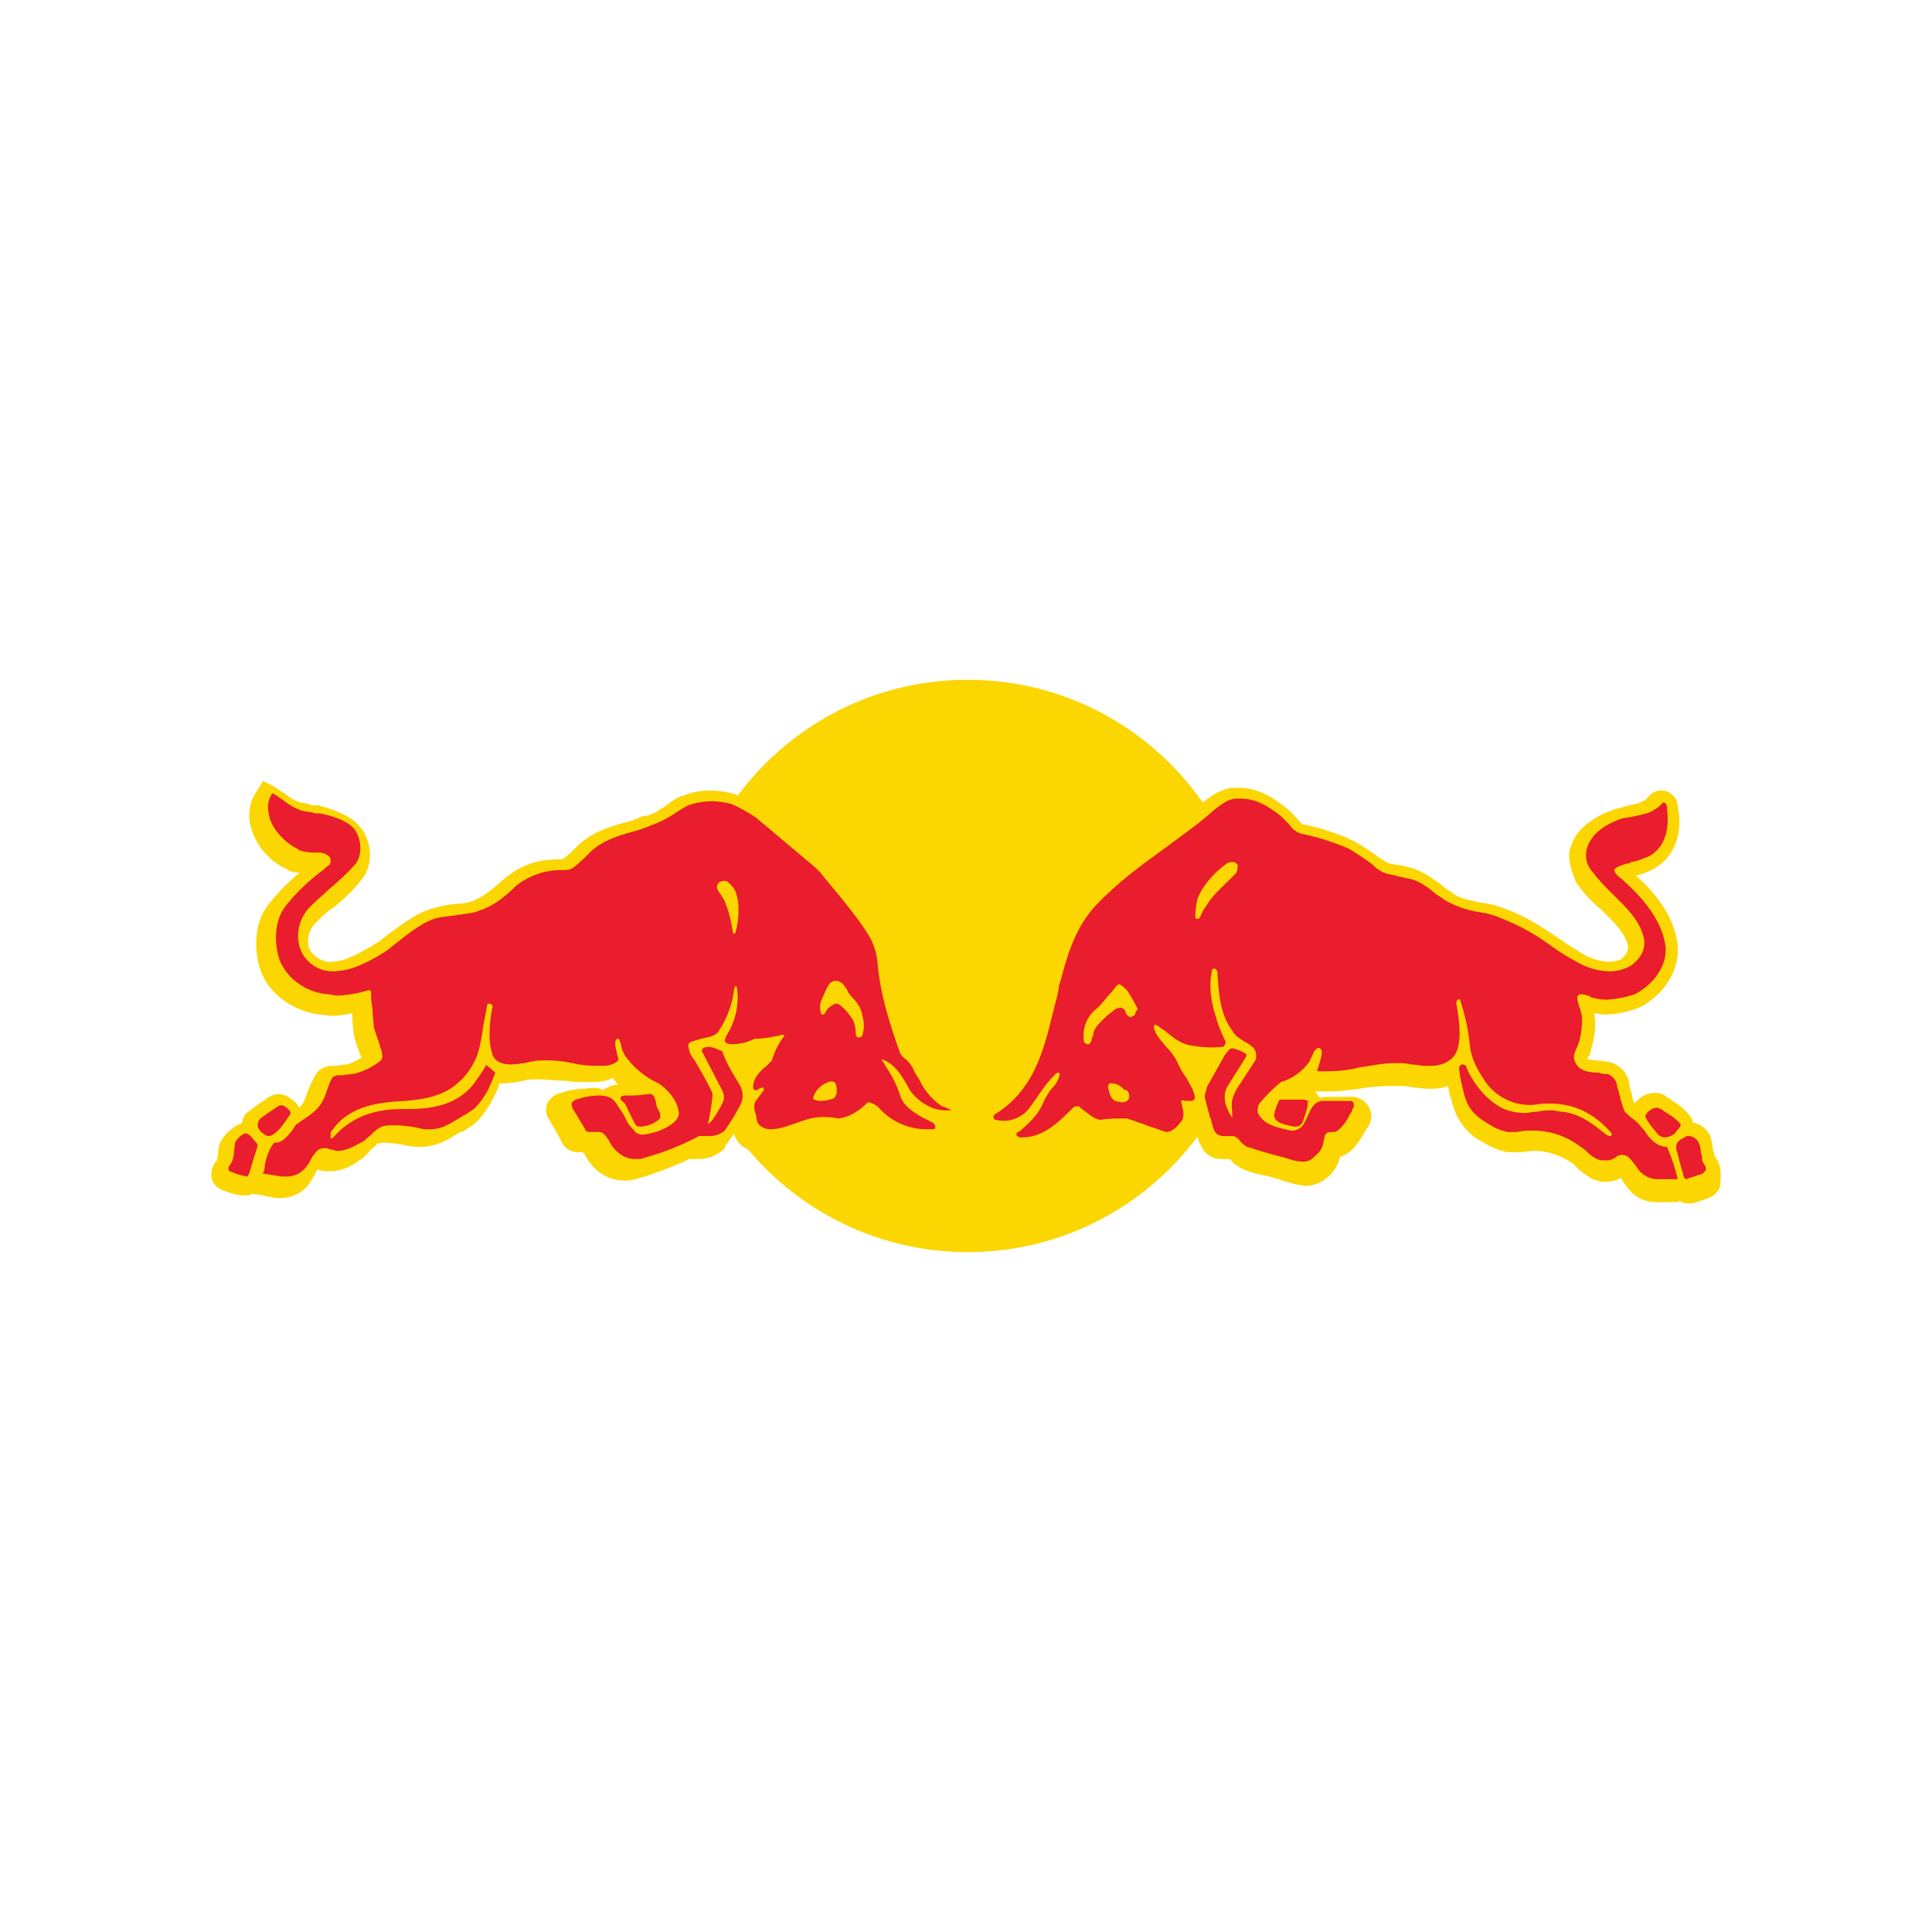
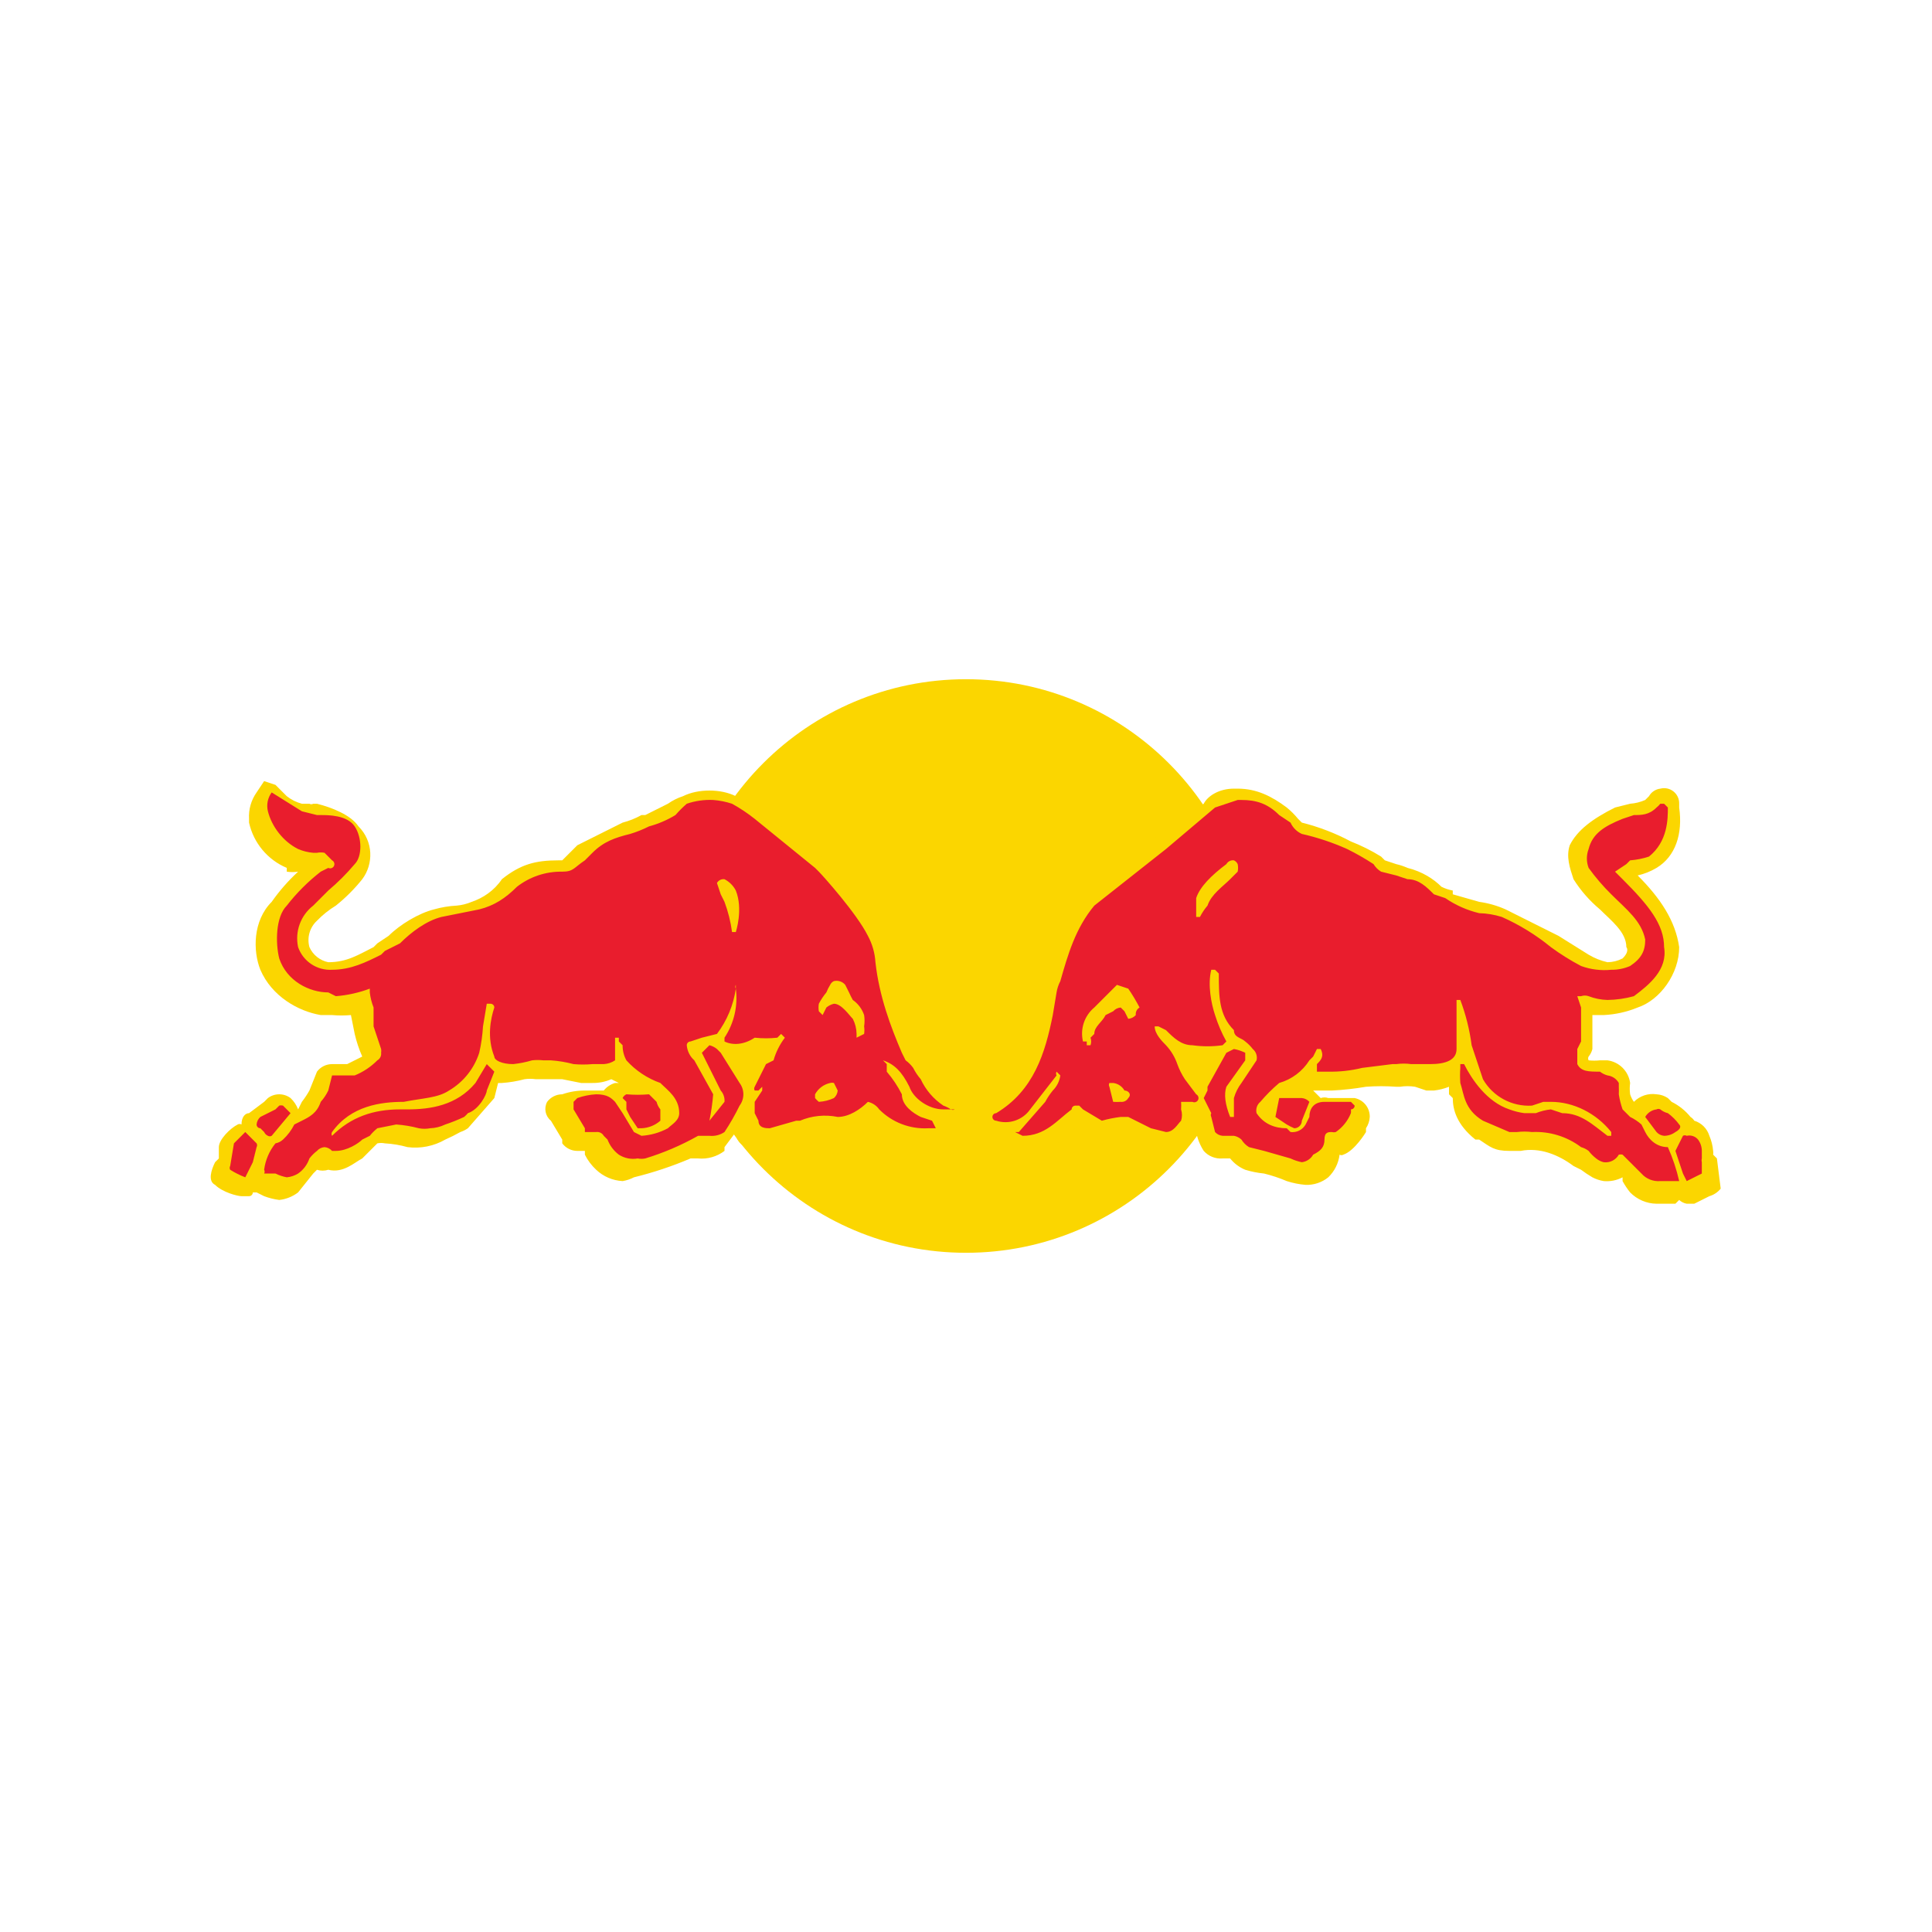
- <svg xmlns="http://www.w3.org/2000/svg" width="512" height="512" viewBox="0 0 512 512">
+ <svg xmlns="http://www.w3.org/2000/svg" width="512" height="512">
  <defs>
-     <clipPath id="b">
-       <rect width="512" height="512" />
+     <clipPath id="a">
+       <path d="M0 0h512v512H0z" />
    </clipPath>
  </defs>
-   <g id="a" clip-path="url(#b)">
-     <g transform="translate(-104.061 127.75)">
-       <g transform="translate(160.061 52.4)">
-         <path d="M346.574,128.237A75.837,75.837,0,1,1,270.737,52.4a75.837,75.837,0,0,1,75.837,75.837" transform="translate(-70.275 -52.4)" fill="#fbd600" />
-         <g transform="translate(0 26.829)">
-           <path d="M412.473,158.415h0c0-.358-.358-.358-.358-.715a2.7,2.7,0,0,0-.358-1.431h0a12.708,12.708,0,0,0-.716-3.577,6.089,6.089,0,0,0-4.65-3.577,2.733,2.733,0,0,0-.716-1.789,15.145,15.145,0,0,0-4.65-3.935c-.358-.358-.715-.715-1.073-.715l-.358-.358a5.77,5.77,0,0,0-3.219-1.073,6.793,6.793,0,0,0-5.366,2.862,6.632,6.632,0,0,1-.716-2.5,11.058,11.058,0,0,1-.715-2.862h0v-.358a7.239,7.239,0,0,0-5.366-5.366c-1.073,0-2.146-.358-2.862-.358a13.535,13.535,0,0,1-2.862-.358,1.108,1.108,0,0,1,.358-.715,5.084,5.084,0,0,0,.715-2.146c.716-2.5,1.431-6.081.716-9.3.715,0,1.789.358,2.862.358a26.536,26.536,0,0,0,8.943-1.789h0c5.366-2.5,10.732-8.585,10.374-16.1v-.358c-.715-6.439-4.293-12.52-11.089-18.6a16.864,16.864,0,0,0,5.366-2.146c5.008-3.219,7.154-9.3,5.724-16.1V65.05a4.459,4.459,0,0,0-4.293-3.935,4.062,4.062,0,0,0-2.862,1.073l-.358.358-1.073,1.073a12.068,12.068,0,0,1-4.293,1.431c-1.073.358-2.5.715-3.935,1.073-6.081,2.146-10.016,5.366-11.447,9.658-1.073,2.5-.358,5.724,1.073,8.943v.358a34.044,34.044,0,0,0,6.8,7.512c3.219,3.219,6.439,6.081,7.154,9.658,0,.715.358,1.789-1.789,3.577a8.543,8.543,0,0,1-3.219.715,16.837,16.837,0,0,1-5.724-1.431h0c-2.5-1.431-5.366-3.219-7.87-5.008-4.293-2.862-8.585-5.724-13.593-7.512a26.239,26.239,0,0,0-7.154-1.789c-2.862-.715-5.366-1.073-7.154-2.5l-.358-.358a10.873,10.873,0,0,1-2.5-1.789c-2.5-1.789-5.366-3.935-8.585-4.65a15.742,15.742,0,0,0-3.577-.715c-1.431-.358-2.146-.358-2.5-.715-.715-.358-1.073-.715-1.789-1.073h0a49.137,49.137,0,0,0-7.154-4.65,57.265,57.265,0,0,0-13.236-4.293c-.358,0-.715-.715-1.431-1.431a21.2,21.2,0,0,0-2.862-2.862C295.141,62.9,291.206,60.4,285.84,60.4h-1.431c-3.219.358-6.081,2.5-7.87,3.935-3.935,3.577-8.228,6.439-12.52,9.658-6.439,4.65-13.236,9.658-18.959,16.1-6.081,6.439-8.228,14.309-10.374,21.106a10.445,10.445,0,0,0-.715,3.219c-.358,1.789-1.073,3.935-1.431,5.724-2.5,9.658-4.65,18.959-13.593,24.683a5.1,5.1,0,0,0-2.146,4.293,5.539,5.539,0,0,0,2.862,3.935,7.7,7.7,0,0,0,3.577.715,3.248,3.248,0,0,0,1.073,2.5,5.1,5.1,0,0,0,3.935,1.789h0c6.081,0,10.732-3.577,14.309-7.154,1.431,1.073,3.219,2.5,5.366,2.862h1.431a17.933,17.933,0,0,1,6.081-.358c1.789.715,3.577,1.431,5.724,2.146,1.431.358,2.862,1.073,4.293,1.431l.715.358h.715c3.935,0,6.439-3.577,7.154-5.008v-.715c0-.358.358-.715.358-1.073h0l.358.715a14.116,14.116,0,0,0,2.146,5.366,5.768,5.768,0,0,0,4.65,2.146h2.146l.358.358a10.213,10.213,0,0,0,3.577,2.5,26.35,26.35,0,0,0,5.008,1.431,39.087,39.087,0,0,1,6.081,1.789h.358a21.843,21.843,0,0,0,4.65,1.073,9.224,9.224,0,0,0,5.724-2.146,10.191,10.191,0,0,0,3.577-5.724,1.314,1.314,0,0,0,1.073-.358c2.862-1.073,5.366-6.081,5.366-6.081.358-.358.358-.715.715-1.073a5.77,5.77,0,0,0,1.073-3.22,5.342,5.342,0,0,0-4.65-5.008H309.45a3.225,3.225,0,0,0-1.789.358h0c-.358-.358-.715-1.431-1.431-1.789h4.65a73.738,73.738,0,0,0,9.3-1.073,55.389,55.389,0,0,1,7.87-.358h.715a13.42,13.42,0,0,1,3.577.358c1.073,0,2.5.358,3.935.358h1.431a15.215,15.215,0,0,0,3.935-.715c0,.715.358,1.431.358,2.5l.358.715c.715,2.862,1.789,7.154,6.8,10.732l.715.358c2.5,1.431,3.935,2.5,7.512,3.219h3.935c4.65-1.073,9.659.358,13.593,3.22l.358.358,1.073,1.073a30.936,30.936,0,0,0,3.577,2.5,10.444,10.444,0,0,0,3.219.715h0a9.089,9.089,0,0,0,4.293-1.073h0c0,.358.358.358.358.715a19.657,19.657,0,0,0,2.5,3.219,9.5,9.5,0,0,0,6.8,2.5h4.65c.716,0,1.073,0,1.073-.358a4.407,4.407,0,0,0,2.5.715h1.073l4.293-1.431a6.363,6.363,0,0,0,2.862-2.5c.715-5.008,0-6.8-1.073-8.228ZM276.182,136.952l-.358-.358c0-.358-.358-.358-.358-.715a20.516,20.516,0,0,1-1.431-2.5c1.431,0,2.5.358,3.935.358Z" transform="translate(-13.834 -58.611)" fill="#fbd600" />
-           <path d="M358.019,143.964l-2.146-1.073c-1.789-1.073-3.219-3.219-4.65-5.724l-2.146-3.22a16.528,16.528,0,0,0-2.5-2.5l-.358-.358c-2.5-6.8-5.008-14.667-5.724-22.894,0-2.146-1.431-5.724-2.862-8.228h0c-3.935-6.439-12.878-16.813-13.593-17.528l-1.073-1.073-.358-.358-16.1-13.236-.358-.358a24.266,24.266,0,0,0-7.154-3.935c-4.293-1.431-10.016-1.431-13.951.358h-.358a14.772,14.772,0,0,0-3.935,2.5c-1.789,1.073-3.577,2.5-5.724,2.862h-.715a20.683,20.683,0,0,1-5.008,1.789c-3.935,1.073-8.228,2.5-11.8,5.724l-2.146,2.146c-.715.715-1.789,1.431-2.146,1.789h-.715c-6.081,0-10.374,1.431-15.024,5.366h0c-2.862,2.5-5.366,4.65-8.228,5.724a13.342,13.342,0,0,1-4.293.715h0a27.115,27.115,0,0,0-5.724,1.073c-4.65,1.073-8.943,4.65-12.52,7.154-1.431,1.073-2.5,2.146-2.862,2.146-.358.358-.715.358-1.073.715-3.935,2.146-7.154,4.293-11.447,4.293h-.358a6.69,6.69,0,0,1-5.008-3.577A7.06,7.06,0,0,1,188.1,97.1a24.628,24.628,0,0,1,4.65-3.935,44.971,44.971,0,0,0,7.154-7.154c3.219-3.935,2.862-10.374-.715-14.309-2.5-2.862-7.154-4.293-10.732-5.366h-1.431a1.314,1.314,0,0,1-1.073-.358c-.715,0-1.431-.358-2.146-.358a10.746,10.746,0,0,1-3.935-2.146l-3.219-2.146L173.793,59.9,172,62.762a10.781,10.781,0,0,0-1.789,7.512v.358a17.155,17.155,0,0,0,9.658,12.52h0a.35.35,0,0,1,.358.358,10.445,10.445,0,0,0,3.219.715,49.707,49.707,0,0,0-7.512,7.512c-4.65,5.008-4.65,12.878-2.862,18.244,2.5,7.154,9.658,11.089,15.74,11.8,1.073,0,2.146.358,3.219.358a27.615,27.615,0,0,0,5.366-.715h0c0,2.5.358,4.293.358,5.366a34,34,0,0,0,2.146,6.439h0c-1.431.715-3.219,1.789-3.935,1.789-1.073,0-2.146.358-2.862.358h-1.431a5.327,5.327,0,0,0-3.219,1.431c-1.073,1.073-1.789,2.862-2.862,5.366a24.646,24.646,0,0,1-1.073,2.862c-.358.358-.715,1.073-1.073,1.431a8.264,8.264,0,0,0-2.5-2.5h0a4.844,4.844,0,0,0-6.081,0c-.358.358-.715.358-.715.715h-.358c-1.073.715-2.5,1.789-3.935,2.862-1.073.715-1.431,1.789-1.789,3.219a1.314,1.314,0,0,0-1.073.358c-2.146,1.073-4.65,3.577-5.008,6.081,0,1.073-.358,2.5-.358,3.22l-.358.358c-1.431,1.789-1.789,4.65,0,6.439,1.431,1.431,6.081,2.5,7.154,2.5h1.431a1.249,1.249,0,0,0,.715-.358h1.073c.715,0,1.431.358,2.146.358a17.957,17.957,0,0,0,4.293.715,9.9,9.9,0,0,0,4.65-1.073c2.5-1.073,3.577-3.219,4.65-5.008.358-.358.358-1.073.715-1.431h.358a5.3,5.3,0,0,0,2.5.358c3.935.358,7.512-2.146,9.3-3.577.715-.715,1.431-1.073,1.789-1.789.715-.715,1.431-1.073,1.789-1.789a5.3,5.3,0,0,1,2.5-.358,27.614,27.614,0,0,1,5.366.715,15.7,15.7,0,0,0,10.016-1.073,45.62,45.62,0,0,0,4.293-2.5h.358a7.82,7.82,0,0,0,1.789-1.073c2.862-1.431,5.008-5.008,6.439-7.512.715-1.431,1.789-3.577,1.789-4.293h.715a31.309,31.309,0,0,0,5.724-.715,11.036,11.036,0,0,1,3.219-.358h1.073c1.789,0,4.293.358,6.081.358,1.431,0,2.5.358,4.65.358h3.22a11.945,11.945,0,0,0,5.366-1.073c.358.358,1.073,1.431,1.431,1.789h-.358a6.356,6.356,0,0,0-3.577,1.431c-1.073-.715-3.219-.715-5.008-.358a18.169,18.169,0,0,0-6.081,1.073,5.171,5.171,0,0,0-3.577,2.5,4.4,4.4,0,0,0,.358,4.65c1.073,1.789,2.146,3.577,3.219,5.724l.358.715a4.837,4.837,0,0,0,4.293,2.146h1.073a.35.35,0,0,0,.358.358,13.556,13.556,0,0,0,3.577,4.65,11.293,11.293,0,0,0,6.8,2.5,9.9,9.9,0,0,0,3.219-.358,98.006,98.006,0,0,0,14.309-5.366h2.146a9.5,9.5,0,0,0,6.8-2.5l.358-.358v-.358c.715-1.073,1.789-2.5,2.5-3.577v.358h0c1.073,3.219,4.293,4.65,7.154,4.65h0a19.973,19.973,0,0,0,8.228-2.146h0c.358,0,.715-.358,1.073-.358h.358a13.9,13.9,0,0,1,7.87-.358h.715a15.727,15.727,0,0,0,8.228-3.577,20.251,20.251,0,0,0,15.382,6.439h2.146a4.551,4.551,0,0,0,3.577-3.935v-1.073a1.314,1.314,0,0,0,1.073-.358,4.583,4.583,0,0,0,3.577-3.935c2.5-2.5,1.789-4.293,0-5.008ZM304.361,133.59a1.249,1.249,0,0,1-.715.358,32.248,32.248,0,0,0-3.219,3.577A21.083,21.083,0,0,1,299,134.664a17.71,17.71,0,0,0,4.65-1.431c.715.358.715,0,.715.358Z" transform="translate(-160.061 -59.9)" fill="#fbd600" />
-         </g>
-         <g transform="translate(4.52 30.048)">
-           <path d="M165.886,150.946h0c-1.431.358-2.862,2.146-2.862,2.862-.358,3.935-.358,4.293-1.431,5.724a1.088,1.088,0,0,0,0,1.431,23.137,23.137,0,0,0,4.65,1.431h0c.358,0,.715-1.073,1.431-3.577.358-1.431,1.073-3.22,1.431-4.65a1.108,1.108,0,0,0-.358-.715c-.715-.715-1.789-2.5-2.862-2.5Zm4.65,0a1.858,1.858,0,0,0,1.431.715,1.314,1.314,0,0,0,1.073-.358c2.146-1.073,4.293-5.008,4.65-5.366.358-.715-.358-1.431-1.431-2.146h0a1.6,1.6,0,0,0-1.789,0c-.358.358-.715.358-1.073.715-1.073.715-2.146,1.431-3.577,2.5a2.732,2.732,0,0,0-.715,1.789,1.314,1.314,0,0,0,.358,1.073s.715,1.073,1.073,1.073Zm182.438-6.081a9.307,9.307,0,0,0-2.5-1.073,16.8,16.8,0,0,1-6.081-7.154,14.5,14.5,0,0,1-1.789-3.219,9.485,9.485,0,0,0-1.789-2.146c-.715-.358-1.073-1.073-1.431-1.431-2.5-7.154-5.366-15.382-6.081-24.683a17.045,17.045,0,0,0-2.146-6.439c-3.577-6.081-12.52-16.1-12.878-16.813L317.2,80.832l-.358-.358L301.1,67.239a42.5,42.5,0,0,0-6.439-3.577,21.113,21.113,0,0,0-5.008-.715,18.709,18.709,0,0,0-6.439,1.073,31.468,31.468,0,0,0-3.577,2.146,27.085,27.085,0,0,1-6.439,3.219,31.48,31.48,0,0,1-5.366,1.789c-3.577,1.073-7.154,2.146-10.374,5.008l-2.146,2.146c-2.862,2.5-2.862,2.862-5.366,2.862a19,19,0,0,0-12.52,4.293c-2.862,2.862-6.081,5.366-9.658,6.439-1.431.715-3.219.715-5.008,1.073-2.5.358-2.862.358-5.366.715-3.935.715-7.87,3.935-11.089,6.439-1.073.715-2.5,2.146-3.219,2.5-.358.358-.715.358-1.073.715-4.293,2.5-8.228,4.65-13.236,4.65h-.358a9.267,9.267,0,0,1-8.228-6.439,11.085,11.085,0,0,1,3.219-11.089c1.431-1.431,3.219-2.862,4.65-4.293a59.367,59.367,0,0,0,6.8-6.439c2.146-2.5,1.789-7.154-.358-9.658s-7.154-3.577-8.943-3.935h-1.073c-1.073-.358-2.146-.358-3.577-.715-2.862-.715-5.366-3.219-7.87-4.65a6.208,6.208,0,0,0-1.073,5.008c.358,3.935,3.935,7.87,7.512,9.658a.35.35,0,0,1,.358.358,12.71,12.71,0,0,0,3.577.715h1.431a4.537,4.537,0,0,1,2.146.358c.715.358,1.431.715,1.431,1.789a1.428,1.428,0,0,1-.715,1.431c-.715.358-1.073,1.073-1.789,1.431a50.83,50.83,0,0,0-8.943,8.585c-3.577,3.935-3.577,10.374-2.146,14.667,2.146,5.724,7.87,8.943,12.878,9.3.715,0,1.789.358,2.5.358a33.108,33.108,0,0,0,8.228-1.431h.358s.358,0,.358.715a16.039,16.039,0,0,0,.358,3.935c0,2.146.358,3.935.358,5.008.358,1.789,1.431,3.935,1.789,5.724a2.7,2.7,0,0,1,.358,1.431,1.72,1.72,0,0,1-.715,2.146,18.193,18.193,0,0,1-6.8,3.219c-1.073,0-2.5.358-3.219.358h-1.073c-.358,0-.715.358-1.073.358-.715.715-1.073,2.146-1.789,3.935a12.708,12.708,0,0,1-1.431,3.219c-1.431,2.146-3.219,3.22-5.366,4.65-.358.358-1.073.715-1.431,1.073h0a14.006,14.006,0,0,1-2.862,3.577,4.062,4.062,0,0,1-2.862,1.073h0a14.164,14.164,0,0,0-2.5,6.8,1.314,1.314,0,0,1-.358,1.073v.358h.358c.715,0,1.789.358,2.5.358a12.169,12.169,0,0,0,3.577.358,6.739,6.739,0,0,0,2.862-.715,7.83,7.83,0,0,0,3.219-3.577,10.871,10.871,0,0,1,1.789-2.5,2.732,2.732,0,0,1,1.789-.715,3.225,3.225,0,0,1,1.789.358c.715,0,1.073.358,1.789.358,2.862,0,5.366-1.789,6.8-2.5.715-.358,1.073-1.073,1.789-1.431a13.364,13.364,0,0,1,2.5-2.146c1.073-.715,2.5-.715,4.293-.715a31.506,31.506,0,0,1,6.081.715,7.876,7.876,0,0,0,2.862.358,9.9,9.9,0,0,0,4.65-1.073,45.614,45.614,0,0,0,4.293-2.5,7.82,7.82,0,0,0,1.789-1.073c2.146-1.073,4.293-4.65,5.008-6.081s1.789-4.293,1.789-4.293h0l-2.5-2.146v.358s-1.789,2.862-2.862,4.293c-4.65,6.439-12.162,7.154-18.244,7.154h-1.431c-7.512,0-13.593,2.5-17.886,7.512-.358.358-.715.358-.715,0V151.3a1.314,1.314,0,0,1,.358-1.073c4.65-6.8,12.878-7.512,19.317-7.87,4.65-.358,8.228-1.073,11.447-2.862a18.349,18.349,0,0,0,7.87-9.658,42.2,42.2,0,0,0,1.431-7.154c.358-1.789.715-3.935,1.073-5.724a.35.35,0,0,1,.358-.358h.358a.769.769,0,0,1,.715.715c-.715,3.577-1.431,8.585,0,12.878.715,1.789,2.5,2.5,5.008,2.5a28.06,28.06,0,0,0,5.008-.715,13.419,13.419,0,0,1,3.577-.358h1.431a31.5,31.5,0,0,1,6.081.715,27.615,27.615,0,0,0,5.366.715h2.862a6.043,6.043,0,0,0,3.577-1.073c.715-.358.358-1.073,0-2.146h0v-.358c-.358-1.073-.715-2.862,0-3.577h.358a.35.35,0,0,1,.358.358c0,.358.358.715.358,1.073a7.94,7.94,0,0,0,1.789,3.935,22.053,22.053,0,0,0,8.228,6.439c2.146,1.431,5.008,4.293,5.366,7.87,0,1.789-1.789,2.862-2.862,3.577a16.72,16.72,0,0,1-6.8,2.146c-1.073,0-2.146-.715-2.146-1.073-1.789-1.789-1.789-2.146-2.862-4.293l-2.146-3.219c-1.073-1.431-2.5-1.789-4.65-1.789A17.789,17.789,0,0,0,253.527,142c-.358,0-.715.358-1.073.715s0,1.073,0,1.431l3.219,5.366.358.715c.358.358.715.358,1.431.358h1.789a2.1,2.1,0,0,1,1.789.715c.358.358.715,1.073,1.073,1.431a9.084,9.084,0,0,0,2.862,3.577,6.6,6.6,0,0,0,4.65,1.431,4.538,4.538,0,0,0,2.146-.358,70.32,70.32,0,0,0,14.309-5.724h2.5a6.245,6.245,0,0,0,4.293-1.431,62.218,62.218,0,0,0,3.935-6.439,5.48,5.48,0,0,0,0-5.724c-2.862-4.65-3.577-6.081-4.65-8.943h0c-.358,0-.715-.358-1.073-.358a5.17,5.17,0,0,0-2.5-.715h0c-1.073,0-1.789.358-1.789,1.073h0l5.366,10.374a3.8,3.8,0,0,1,.358,2.862c-.358,1.073-2.862,5.366-3.577,5.724a.35.35,0,0,0-.358.358s-.358,0,0-.715a57.97,57.97,0,0,0,1.073-7.154c-.358-1.431-4.65-8.943-5.008-9.3h0a6.356,6.356,0,0,1-1.431-3.577,1.142,1.142,0,0,1,1.073-1.073c.715-.358,1.431-.358,2.146-.715,1.789-.358,3.935-.715,4.65-1.789a25.56,25.56,0,0,0,4.293-11.447,1.249,1.249,0,0,1,.358-.715.35.35,0,0,1,.358.358,18.611,18.611,0,0,1-2.862,12.878c0,.358-.358.715-.358,1.073a1.249,1.249,0,0,0,.358.715c1.073.715,4.65.358,7.512-1.073a27.8,27.8,0,0,0,5.724-.715c.715,0,1.073-.358,1.789-.358a.35.35,0,0,1,.358.358,18.158,18.158,0,0,0-3.219,6.439l-1.431,1.431c-1.789,1.431-3.577,3.219-3.577,5.724a.7.7,0,0,0,.715.715c.358,0,.715,0,.715-.358.358,0,.715-.358,1.073-.358s.358.358.358.715L301.1,142.36c-.715,1.073-.358,2.5,0,3.577.358.715,0,1.073.358,1.789.358,1.431,2.146,2.146,3.577,2.146,2.5,0,5.008-1.073,7.154-1.789.358,0,.715-.358,1.073-.358a16.743,16.743,0,0,1,9.658-.715c3.219-.358,5.724-2.146,7.87-4.293a4.945,4.945,0,0,1,3.219,1.789,17.005,17.005,0,0,0,12.878,5.366h1.073c.715,0,.715-.358.715-.715s-.358-.715-.715-1.073l-2.862-1.431c-2.5-1.431-5.008-3.22-5.724-5.724a30,30,0,0,0-3.219-6.8c-.358-.358-.358-.715-.715-1.073-.358-.715-.715-1.073-1.073-1.789h0c3.219,1.073,5.008,3.577,7.154,7.512,1.431,2.862,5.724,6.081,9.658,6.081h1.789a1.249,1.249,0,0,0,.358-.715c-.358,1.073-.358.715-.358.715ZM295.738,97.645a.358.358,0,0,1-.716,0,36.51,36.51,0,0,0-2.146-8.228c-.358-.715-.715-1.073-1.073-1.789-.715-1.073-1.431-1.789-.715-2.862a1.859,1.859,0,0,1,1.431-.715h.715a6.787,6.787,0,0,1,2.5,2.862c1.789,4.65,0,10.732,0,10.732Zm26.829,42.211a2.793,2.793,0,0,1-.715,1.789,10.584,10.584,0,0,1-3.577.715,7.277,7.277,0,0,1-1.789-.358c-.358-.358,0-1.073,0-1.073a6.376,6.376,0,0,1,3.935-3.577,1.727,1.727,0,0,1,1.431,0c.715.358.715,2.146.715,2.5Zm7.154-16.813a7.277,7.277,0,0,1-.358,1.789c0,.358-.358.715-1.073.715s-.715-1.073-.715-1.073a8.594,8.594,0,0,0-.715-3.577c-.715-1.073-3.219-4.65-4.65-4.293a5.442,5.442,0,0,0-2.146,1.431c-.715,1.073-.715,1.431-1.073,1.431s-.715,0-.715-.715a5.648,5.648,0,0,1,0-2.5,17.436,17.436,0,0,1,1.073-2.5,11.76,11.76,0,0,1,1.073-2.146,2.31,2.31,0,0,1,1.789-1.073,2.784,2.784,0,0,1,2.146,1.073c1.073,1.431,1.073,1.431,1.073,1.789a26.351,26.351,0,0,0,1.789,2.146,8.136,8.136,0,0,1,2.146,4.293,9.9,9.9,0,0,1,.358,3.219Zm-62.6,21.463,1.073,2.146c.715,1.431,1.073,2.5,1.789,2.5h.715a8.423,8.423,0,0,0,4.65-1.789c.715-.715.358-1.073.358-1.789,0-.358-.358-.358-.358-.715a5.084,5.084,0,0,1-.715-2.146c-.358-1.431-.715-2.5-2.146-2.146a34.709,34.709,0,0,1-6.081.358,1.766,1.766,0,0,0-1.073.358c-.358.715.358,1.073,1.073,1.789C266.763,143.791,267.121,144.149,267.121,144.507Z" transform="translate(-161.325 -60.8)" fill="#e91d2d" />
-           <path d="M406.184,157.785a2.15,2.15,0,0,1-.358-1.431c0-.715-.358-1.073-.358-1.789a5.17,5.17,0,0,0-.715-2.5,3.012,3.012,0,0,0-2.5-1.431,1.314,1.314,0,0,0-1.073.358c-1.431.715-2.5,1.431-2.146,3.219.716,2.5,1.073,4.293,1.789,6.439,0,.358.358,1.431.715,1.431h0l4.293-1.431a.35.35,0,0,0,.358-.358c1.073-.715.715-1.431,0-2.5ZM400.1,147.411a14.008,14.008,0,0,0-3.577-2.862,4.936,4.936,0,0,1-1.431-1.073h-.358a1.314,1.314,0,0,0-1.073-.358,3.815,3.815,0,0,0-2.862,2.146c0,.715,1.073,2.146,2.5,3.935l.358.358a2.7,2.7,0,0,0,2.5,1.431h0a4.755,4.755,0,0,0,2.5-1.073c.358-.715,1.789-1.789,1.431-2.5Zm-100.162-6.439H293.86s-1.431,2.862-1.431,4.293c.358,1.789,2.146,2.146,3.577,2.5a15.493,15.493,0,0,0,1.789.358,2.163,2.163,0,0,0,2.146-1.073c.715-2.146,1.431-3.935,1.431-5.366v-.358a2.7,2.7,0,0,0-1.431-.358Zm96.585,12.52h0c-2.5,0-4.293-1.789-5.724-3.935-.358-.715-1.073-1.073-1.431-1.789a13.362,13.362,0,0,0-2.5-2.146c-.715-.715-1.789-1.431-1.789-2.146a22.208,22.208,0,0,1-1.073-3.577,22.809,22.809,0,0,0-.716-2.5v-.358a4.005,4.005,0,0,0-2.5-2.862,6.088,6.088,0,0,1-2.5-.358c-2.146,0-4.65-.358-5.724-2.146-1.073-1.431-.716-2.862,0-4.293.358-.715.358-1.073.715-1.789.716-2.862,1.073-6.081.358-8.228,0-.358-.358-.715-.358-1.073-.358-1.073-.715-2.5-.358-2.862s.358-.358,1.073-.358a2.7,2.7,0,0,1,1.431.358c.358,0,.716,0,.716.358a15.373,15.373,0,0,0,4.293.715,27.863,27.863,0,0,0,7.512-1.431c4.293-2.146,8.585-6.8,8.228-12.52-.716-5.724-4.293-11.447-11.089-17.528l-.358-.358c-1.073-.715-2.146-1.789-2.146-2.5s2.146-1.431,3.577-1.789c.358,0,.716,0,.716-.358h.358a20.684,20.684,0,0,0,5.008-1.789c5.008-3.219,4.65-9.3,4.293-12.52v-.358c0-.358-.358-1.073-.716-1.073h-.358l-.358.358a6.28,6.28,0,0,1-1.789,1.431c-1.431,1.073-3.577,1.431-5.366,1.789-1.073.358-2.5.358-3.577.715-5.008,1.789-7.87,4.293-8.943,7.512a6.576,6.576,0,0,0,.715,5.724,54.985,54.985,0,0,0,6.081,6.8c3.577,3.577,7.154,6.8,8.228,11.8.358,2.862-.716,5.008-3.577,7.154a11.851,11.851,0,0,1-5.366,1.431,17.85,17.85,0,0,1-7.512-1.789,63,63,0,0,1-8.227-5.008,56.512,56.512,0,0,0-12.878-7.154,21.715,21.715,0,0,0-6.439-1.789,26.841,26.841,0,0,1-8.943-3.219c-.715-.715-1.789-1.073-2.5-1.789-2.146-1.789-4.65-3.577-7.512-3.935-1.073-.358-2.146-.358-2.862-.715-1.431-.358-2.862-.358-4.293-1.431a6.28,6.28,0,0,1-1.789-1.431,67.106,67.106,0,0,0-6.439-4.293,64.125,64.125,0,0,0-12.52-3.935,5.708,5.708,0,0,1-3.219-2.5l-2.146-2.146c-3.577-2.862-6.8-4.65-10.732-4.65h-1.073c-2.146,0-4.293,1.789-5.724,2.862-3.935,3.577-8.585,6.8-12.878,10.016-6.439,4.65-12.878,9.3-18.6,15.382-5.366,5.724-7.512,12.878-9.3,19.675a10.445,10.445,0,0,0-.715,3.219c-.358,1.789-1.073,3.935-1.431,5.724-2.5,10.016-5.008,20.39-15.382,26.829a.768.768,0,0,0,.358,1.431,8.479,8.479,0,0,0,8.585-2.862c2.5-3.219,3.935-6.081,7.154-9.3a1.249,1.249,0,0,1,.715-.358c.358,0,.358.358.358.715a7.422,7.422,0,0,1-2.146,3.577,18.952,18.952,0,0,0-2.146,3.577c-1.073,2.862-3.577,5.366-6.081,7.512a1.249,1.249,0,0,1-.715.358l-.358.358c0,.715.358,1.073,1.431,1.073h0c5.724,0,9.658-3.935,13.593-7.87a1.249,1.249,0,0,1,.715-.358h.715c.358,0,.715.715,1.431,1.073,1.431,1.073,2.5,2.146,4.293,2.5h0a32.734,32.734,0,0,1,5.724-.358h1.431c2.146.715,4.293,1.431,6.081,2.146,1.431.358,2.862,1.073,4.293,1.431h0c1.789,0,3.219-1.789,4.293-3.219a4.963,4.963,0,0,0,0-3.219,15.491,15.491,0,0,0-.358-1.789c.358-.358.715,0,1.431,0h1.431a1.056,1.056,0,0,0,.715-1.431c-.358-1.789-1.431-3.219-2.146-4.65a18.952,18.952,0,0,1-2.146-3.577,13.612,13.612,0,0,0-3.219-4.65c-1.431-1.789-2.862-3.219-3.219-5.008V121.3c0-.358.715,0,.715,0,.715.358,1.431,1.073,2.146,1.431,2.146,1.789,4.293,3.577,7.154,3.935a29.08,29.08,0,0,0,7.87.358c.715,0,1.073-.715,1.073-1.431a36.591,36.591,0,0,1-2.862-7.512c-.715-2.146-1.789-7.154-.715-11.447,0-.358.358-.358.715-.358h0c.358,0,.715.715.715,1.073v.358c.358,5.366.715,10.732,3.935,15.024.715,1.431,2.146,2.146,3.219,2.862a10.873,10.873,0,0,1,2.5,1.789,3.477,3.477,0,0,1,.358,3.219l-3.935,6.081a12.089,12.089,0,0,0-2.146,4.293c-.358,1.431,0,2.862,0,4.293v.358a.35.35,0,0,1-.358-.358q-2.683-4.293-1.073-7.512c.715-1.431,3.935-6.081,4.65-7.512.358-.358.715-1.073.358-1.431a10.713,10.713,0,0,0-3.577-1.431h0c-.715,0-1.073.715-1.431,1.073a.35.35,0,0,1-.358.358l-5.008,8.943v.358c-.358,1.073-.715,1.789-.358,2.862.358,1.431.715,2.862,1.073,3.935a1.314,1.314,0,0,0,.358,1.073c.358,1.431.715,3.22,1.431,3.935a2.732,2.732,0,0,0,1.789.715H281.7a3.571,3.571,0,0,1,1.789,1.431,6.28,6.28,0,0,0,1.789,1.431c1.431.358,3.219,1.073,4.65,1.431,2.146.715,4.293,1.073,6.439,1.789a12.709,12.709,0,0,0,3.577.715A3.884,3.884,0,0,0,303.161,156c1.789-1.431,2.146-2.5,2.5-4.65.358-1.789,1.073-1.789,2.146-1.789a2.151,2.151,0,0,0,1.431-.358,11.062,11.062,0,0,0,3.219-4.293,2.712,2.712,0,0,0,.715-1.431,1.314,1.314,0,0,0,.358-1.073c0-1.073-.715-1.073-1.073-1.073h-7.154c-2.146,0-3.219,2.146-3.935,3.935l-1.073,2.146a3.757,3.757,0,0,1-3.219,1.789c-.358,0-1.431-.358-1.789-.358-2.862-.715-5.724-1.431-7.154-4.293a3.438,3.438,0,0,1,.358-2.5,43.166,43.166,0,0,1,5.724-5.724,14.051,14.051,0,0,0,7.512-5.366c.358-.358.358-1.073.715-1.431.358-.715.358-1.431,1.431-2.146.358-.358.715,0,1.073.358.358,1.431-.358,2.862-.715,4.293,0,.358-.358.715-.358,1.073v.358h2.862a35.279,35.279,0,0,0,8.585-1.073c2.862-.358,5.724-1.073,8.585-1.073h1.073a14.675,14.675,0,0,1,3.935.358c1.073,0,2.5.358,3.577.358h1.431c3.577,0,6.439-1.789,7.154-4.65.715-2.146.715-6.081-.358-11.8v-.358h0c0-.358,0-.358.358-.715s.715,0,.715.358a53.849,53.849,0,0,1,2.5,11.8c.358,3.219,1.789,6.081,3.935,9.3A14.445,14.445,0,0,0,360.4,142.4c1.073,0,2.5-.358,3.577-.358h1.789c6.439,0,11.8,2.862,16.1,7.87v.358c0,.358-.358.358-.715.358l-.716-.358c-3.577-2.862-7.154-5.724-11.8-6.081-.716,0-1.789-.358-2.5-.358a14.674,14.674,0,0,0-3.935.358c-1.431,0-2.5.358-3.577.358a17.956,17.956,0,0,1-4.293-.715c-5.366-1.789-9.658-7.87-11.089-11.8a1.249,1.249,0,0,0-.715-.358h-.358c-.715.358-.715.715-.715,1.073a26.421,26.421,0,0,0,.715,4.293c.715,2.862,1.073,6.439,5.366,9.3,2.862,1.789,3.577,2.5,6.8,3.219h2.5a17.417,17.417,0,0,1,4.293-.358,20.415,20.415,0,0,1,12.52,4.293,6.279,6.279,0,0,1,1.789,1.431,10.872,10.872,0,0,0,2.5,1.789,4.537,4.537,0,0,0,2.146.358A4.373,4.373,0,0,0,383.29,156a2.151,2.151,0,0,1,1.431-.358c1.431,0,2.146,1.073,3.219,2.5.716.715,1.073,1.789,2.146,2.5a6.245,6.245,0,0,0,4.293,1.431h5.008a48.275,48.275,0,0,0-2.862-8.585ZM253.8,140.972a2.1,2.1,0,0,1-1.789.715,15.5,15.5,0,0,1-1.789-.358c-1.073-.715-1.431-1.789-1.789-3.577a1.314,1.314,0,0,1,.358-1.073h.715a4.268,4.268,0,0,1,3.219,1.789c.715-.358,1.789,1.073,1.073,2.5Zm1.789-22.536a2.712,2.712,0,0,1-1.431.715c-.358-.358-1.073-.715-1.073-1.431-.358-.715-.715-1.073-1.431-1.073h0a2.732,2.732,0,0,0-1.789.715c-.358.358-1.431,1.073-1.789,1.431-1.431,1.431-3.219,2.862-3.577,4.65,0,.715,0,.715-.358,1.073a2.732,2.732,0,0,1-.715,1.789h-.358c-.358,0-.358,0-.715-.358-.358,0-.358-.358-.358-.715A9.087,9.087,0,0,1,245.21,117c1.431-1.073,2.5-2.862,3.935-4.293.715-.715,1.073-1.431,1.789-2.146.358-.358,1.073,0,2.5,1.431A48.993,48.993,0,0,1,256.3,117a2.216,2.216,0,0,0-.715,1.431Zm26.829-37.561-1.789,1.789c-2.146,2.146-4.65,4.293-6.081,6.8a14.5,14.5,0,0,0-1.789,3.219l-.358.358h-.715c-.358-.358,0-3.577.358-5.008,1.073-3.219,3.935-6.8,7.87-9.658a2.151,2.151,0,0,1,1.431-.358,1.858,1.858,0,0,1,1.431.715A5.317,5.317,0,0,1,282.413,80.875Z" transform="translate(-15.285 -59.769)" fill="#e91d2d" />
-         </g>
-       </g>
+   <g clip-path="url(#a)">
+     <path d="M332 256a76 76 0 11-76-76 76 76 0 0176 76" fill="#fbd600" />
+     <g fill="#fbd600">
+       <path d="M455 307l-1-1a3 3 0 000-1 13 13 0 00-1-4 6 6 0 00-4-4 3 3 0 00-1-1 15 15 0 00-5-4l-1-1a6 6 0 00-3-1 7 7 0 00-6 2 7 7 0 01-1-2 11 11 0 010-3 7 7 0 00-6-6h-2a14 14 0 01-3 0 1 1 0 010-1 5 5 0 001-2v-9h3a27 27 0 009-2c6-2 11-9 11-16-1-7-5-13-11-19a17 17 0 005-2c5-3 7-9 6-16v-1a4 4 0 00-5-4 4 4 0 00-3 2l-1 1a12 12 0 01-4 1l-4 1c-6 3-10 6-12 10-1 3 0 6 1 9a34 34 0 007 8c3 3 7 6 7 10 0 0 1 1-1 3a9 9 0 01-4 1 17 17 0 01-5-2l-8-5-14-7a26 26 0 00-7-2l-7-2v-1a11 11 0 01-3-1c-2-2-5-4-9-5a16 16 0 00-3-1l-3-1-1-1a49 49 0 00-8-4 57 57 0 00-13-5l-1-1a21 21 0 00-3-3c-4-3-8-5-13-5h-1c-4 0-7 2-8 4l-13 9-19 16c-6 7-8 15-10 22a10 10 0 00-1 3l-1 6c-3 9-5 18-14 24a5 5 0 00-2 4 6 6 0 003 4 8 8 0 003 1 3 3 0 001 3 5 5 0 004 1c6 0 11-3 15-7 1 1 3 3 5 3h2a18 18 0 016 0l5 2 5 1v1h1c4 0 6-4 7-5v-1l1-1v1a14 14 0 002 5 6 6 0 005 2h2a10 10 0 004 3 26 26 0 005 1 39 39 0 016 2 22 22 0 005 1 9 9 0 006-2 10 10 0 003-6 1 1 0 001 0c3-1 6-6 6-6v-1a6 6 0 001-3 5 5 0 00-4-5h-7a3 3 0 00-2 0l-2-2h5a74 74 0 009-1 55 55 0 018 0h1a13 13 0 014 0l3 1h2a15 15 0 004-1v2l1 1c0 3 1 7 6 11h1c3 2 4 3 8 3h3c5-1 10 1 14 4l2 1a31 31 0 003 2 10 10 0 003 1 9 9 0 005-1v1a20 20 0 002 3 10 10 0 007 3h5l1-1a4 4 0 002 1h2l4-2a6 6 0 003-2l-1-8zm-137-22v-1a21 21 0 01-2-2h4zM254 291l-2-1-5-6-2-3a17 17 0 00-2-2l-1-1c-2-7-5-14-6-23l-2-8-14-17-1-2-17-13v-1a24 24 0 00-7-3c-4-2-10-2-14 0a15 15 0 00-4 2l-6 3h-1a21 21 0 01-5 2l-12 6-2 2-2 2h-1c-6 0-10 1-15 5-2 3-5 5-8 6a13 13 0 01-4 1 27 27 0 00-6 1c-4 1-9 4-12 7l-3 2-1 1c-4 2-7 4-12 4a7 7 0 01-5-4 7 7 0 012-7 25 25 0 015-4 45 45 0 007-7c3-4 3-10-1-14-2-3-7-5-11-6h-1a1 1 0 01-1 0h-2a11 11 0 01-4-2l-3-3-3-1-2 3a11 11 0 00-2 7v1a17 17 0 0010 12v1a10 10 0 003 0 50 50 0 00-7 8c-5 5-5 13-3 18 3 7 10 11 16 12h3a28 28 0 005 0l1 5a34 34 0 002 6l-4 2h-4a5 5 0 00-4 2l-2 5a25 25 0 01-2 3l-1 2a8 8 0 00-2-3 5 5 0 00-6 0l-1 1-4 3c-1 0-2 1-2 3a1 1 0 00-1 0c-2 1-5 4-5 6v3l-1 1c-1 2-2 5 0 6 2 2 6 3 7 3h2a1 1 0 001-1h1l2 1a18 18 0 004 1 10 10 0 005-2l4-5 1-1a5 5 0 003 0c4 1 7-2 9-3l2-2 2-2a5 5 0 012 0 28 28 0 016 1 16 16 0 0010-2 46 46 0 004-2 8 8 0 002-1l7-8 1-4h1a31 31 0 006-1 11 11 0 013 0h7l5 1h3a12 12 0 005-1l2 1h-1a6 6 0 00-3 2h-5a18 18 0 00-6 1 5 5 0 00-4 2 4 4 0 001 5l3 5v1a5 5 0 004 2h2v1a14 14 0 003 4 11 11 0 007 3 10 10 0 003-1 98 98 0 0015-5h2a10 10 0 007-2v-1l3-4v1c1 3 4 4 7 4a20 20 0 008-2h1a14 14 0 018-1h1a16 16 0 008-3 20 20 0 0016 6h2a5 5 0 003-4v-1a1 1 0 001 0 5 5 0 004-4c2-2 2-4 0-5zm-54-10a32 32 0 00-4 4 21 21 0 01-1-3 18 18 0 005-2v1z" />
+     </g>
+     <g fill="#e91d2d">
+       <path d="M65 300l-3 3-1 6a1 1 0 000 1 23 23 0 004 2l2-4 1-4a1 1 0 000-1l-3-3zm5 0a2 2 0 001 1 1 1 0 001 0l5-6-2-2a2 2 0 00-1 0l-1 1-4 2a3 3 0 00-1 2 1 1 0 001 1l1 1zm182-6a9 9 0 00-2-1 17 17 0 01-6-7 15 15 0 01-2-3 9 9 0 00-2-2l-1-2c-3-7-6-15-7-24a17 17 0 00-2-7c-3-6-12-16-13-17l-1-1-16-13a43 43 0 00-6-4 21 21 0 00-5-1 19 19 0 00-7 1 31 31 0 00-3 3 27 27 0 01-7 3 31 31 0 01-5 2c-4 1-7 2-10 5l-2 2c-3 2-3 3-6 3a19 19 0 00-12 4c-3 3-6 5-10 6l-5 1-5 1c-4 1-8 4-11 7l-4 2-1 1c-4 2-8 4-13 4a9 9 0 01-9-6 11 11 0 014-11l4-4a59 59 0 007-7c2-2 2-7 0-10s-7-3-9-3h-1l-4-1-8-5a6 6 0 00-1 5c1 4 4 8 8 10a13 13 0 004 1h1a5 5 0 012 0l2 2a1 1 0 01-1 2l-2 1a51 51 0 00-9 9c-3 3-3 10-2 14 2 6 8 9 13 9l2 1a33 33 0 009-2v1a16 16 0 001 4v5l2 6a3 3 0 010 1 2 2 0 01-1 2 18 18 0 01-6 4h-5-1l-1 4a13 13 0 01-2 3c-1 3-3 4-5 5l-2 1a14 14 0 01-3 4 4 4 0 01-2 1 14 14 0 00-3 7 1 1 0 010 1h3a12 12 0 003 1 7 7 0 003-1 8 8 0 003-4 11 11 0 012-2 3 3 0 012-1 3 3 0 012 1h1c3 0 6-2 7-3l2-1a13 13 0 012-2l5-1a32 32 0 016 1 8 8 0 003 0 10 10 0 004-1 46 46 0 005-2 8 8 0 001-1c3-1 5-5 5-6l2-5-2-2-3 5c-5 6-12 7-18 7h-2c-7 0-13 2-18 7 0 1 0 1 0 0a1 1 0 010-1c5-7 13-8 19-8 5-1 9-1 12-3a18 18 0 008-10 42 42 0 001-7l1-6h1a1 1 0 011 1c-1 3-2 8 0 13 0 1 2 2 5 2a28 28 0 005-1 13 13 0 013 0h2a32 32 0 016 1 28 28 0 005 0h3a6 6 0 003-1v-2-4h1v1l1 1a8 8 0 001 4 22 22 0 009 6c2 2 5 4 5 8 0 2-2 3-3 4a17 17 0 01-7 2l-2-1-3-5-2-3c-1-1-2-2-5-2a18 18 0 00-5 1l-1 1v2l3 5v1h3a2 2 0 012 1l1 1a9 9 0 003 4 7 7 0 005 1 5 5 0 002 0 70 70 0 0014-6h3a6 6 0 004-1 62 62 0 004-7 5 5 0 000-6l-5-8-1-1a5 5 0 00-2-1l-2 2 5 10a4 4 0 011 3l-4 5v1-1a58 58 0 001-7l-5-9a6 6 0 01-2-4 1 1 0 011-1l3-1 4-1a26 26 0 005-12 1 1 0 010-1v1a19 19 0 01-3 13v1c2 1 5 1 8-1a28 28 0 006 0l1-1 1 1a18 18 0 00-3 6l-2 1-3 6a1 1 0 000 1h1l1-1v1l-2 3v3l1 2c0 2 2 2 3 2l7-2h1a17 17 0 0110-1c3 0 6-2 8-4a5 5 0 013 2 17 17 0 0013 5h2l-1-2-3-1c-2-1-5-3-5-6a30 30 0 00-4-6v-2l-1-1c3 1 5 3 7 7 1 3 5 6 9 6h2a1 1 0 001 0h-1zm-57-47h-1a37 37 0 00-2-8l-1-2-1-3a2 2 0 012-1 7 7 0 013 3c2 5 0 11 0 11zm27 42a3 3 0 01-1 2 11 11 0 01-4 1 7 7 0 01-1-1v-1a6 6 0 014-3 2 2 0 011 0l1 2zm7-17a7 7 0 010 2l-2 1v-1a9 9 0 00-1-4c-1-1-3-4-5-4a5 5 0 00-2 1l-1 2-1-1a6 6 0 010-2 17 17 0 012-3 12 12 0 011-2 2 2 0 011-1 3 3 0 013 1l1 2a26 26 0 001 2 8 8 0 013 4 10 10 0 010 3zm-63 22l1 2 2 3h1a8 8 0 005-2v-2-1a5 5 0 01-1-2l-2-2a35 35 0 01-6 0 2 2 0 00-1 1l1 1v2zM451 308a2 2 0 010-1v-2a5 5 0 00-1-3 3 3 0 00-3-1 1 1 0 00-1 0l-2 4 2 6 1 2 4-2v-3zm-6-10a14 14 0 00-3-3 5 5 0 01-2-1 1 1 0 00-1 0 4 4 0 00-3 2l3 4a3 3 0 002 1 5 5 0 003-1s2-1 1-2zm-100-7h-6l-1 5 3 2a15 15 0 002 1 2 2 0 002-2l2-5a3 3 0 00-2-1zm97 13c-3 0-5-2-6-4l-1-2a13 13 0 00-3-2l-2-2a22 22 0 01-1-4 23 23 0 000-2v-1a4 4 0 00-3-2 6 6 0 01-2-1c-3 0-5 0-6-2v-4l1-2v-8-1l-1-3h1a3 3 0 012 0 15 15 0 005 1 28 28 0 007-1c4-3 9-7 8-13 0-6-4-11-11-18l-2-2 3-2 1-1a21 21 0 005-1c5-4 5-10 5-13l-1-1h-1a6 6 0 01-1 1c-2 2-4 2-6 2l-3 1c-5 2-8 4-9 8a7 7 0 000 5 55 55 0 006 7c4 4 8 7 9 12 0 3-1 5-4 7a12 12 0 01-5 1 18 18 0 01-8-1 63 63 0 01-8-5 57 57 0 00-13-8 22 22 0 00-6-1 27 27 0 01-9-4l-3-1c-2-2-4-4-7-4l-3-1-4-1a6 6 0 01-2-2 67 67 0 00-7-4 64 64 0 00-12-4 6 6 0 01-3-3l-3-2c-3-3-6-4-10-4h-1l-6 2-13 11-19 15c-5 6-7 13-9 20a10 10 0 00-1 3l-1 6c-2 10-5 20-15 26a1 1 0 000 2 8 8 0 009-3l7-9a1 1 0 010-1l1 1a7 7 0 01-2 4 19 19 0 00-2 3l-7 8h-1l2 1c6 0 9-4 13-7a1 1 0 011-1h1l1 1 5 3a33 33 0 015-1h2l6 3 4 1c2 0 3-2 4-3a5 5 0 000-3 15 15 0 000-2h3a1 1 0 001-2l-3-4a19 19 0 01-2-4 14 14 0 00-3-5c-1-1-3-3-3-5h1l2 1c2 2 4 4 7 4a29 29 0 008 0l1-1a37 37 0 01-3-7c-1-3-2-8-1-12h1l1 1c0 6 0 11 4 15 0 2 2 2 3 3a11 11 0 012 2 3 3 0 011 3l-4 6a12 12 0 00-2 4v5h-1q-2-5-1-8l5-7v-2a11 11 0 00-3-1l-2 1-5 9v1l-1 2 2 4a1 1 0 000 1l1 4a3 3 0 002 1h3a4 4 0 012 1 6 6 0 002 2l4 1 7 2a13 13 0 003 1 4 4 0 003-2c2-1 3-2 3-4s1-2 2-2a2 2 0 001 0 11 11 0 004-5 3 3 0 000-1 1 1 0 001-1l-1-1h-7c-3 0-4 2-4 4l-1 2a4 4 0 01-4 2l-1-1c-3 0-6-1-8-4a3 3 0 011-3 43 43 0 015-5 14 14 0 008-6l1-1 1-2h1c1 2 0 3-1 4v2h3a35 35 0 009-1l8-1h1a15 15 0 014 0h5c4 0 7-1 7-4v-12-1h1a54 54 0 013 12l3 9a14 14 0 0013 7l3-1h2c6 0 12 3 16 8v1h-1c-4-3-7-6-12-6l-3-1a15 15 0 00-4 1h-3a18 18 0 01-4-1c-6-2-10-8-12-12h-1v1a26 26 0 000 4c1 3 1 7 6 10l7 3h2a17 17 0 014 0 20 20 0 0113 4 6 6 0 012 1 11 11 0 002 2 5 5 0 002 1 4 4 0 004-2 2 2 0 011 0l3 3 2 2a6 6 0 005 2h5a48 48 0 00-3-9zm-143-13a2 2 0 01-2 1 16 16 0 01-2 0l-1-4a1 1 0 010-1h1a4 4 0 013 2c1 0 2 1 1 2zm2-22a3 3 0 01-2 1l-1-2-1-1a3 3 0 00-2 1l-2 1c-1 2-3 3-3 5l-1 1a3 3 0 010 2h-1v-1h-1a9 9 0 013-9l4-4 2-2 3 1a49 49 0 013 5 2 2 0 00-1 2zm27-38l-2 2c-2 2-5 4-6 7a15 15 0 00-2 3h-1v-5c1-3 4-6 8-9a2 2 0 012-1 2 2 0 011 1 5 5 0 010 2z" />
    </g>
  </g>
</svg>
